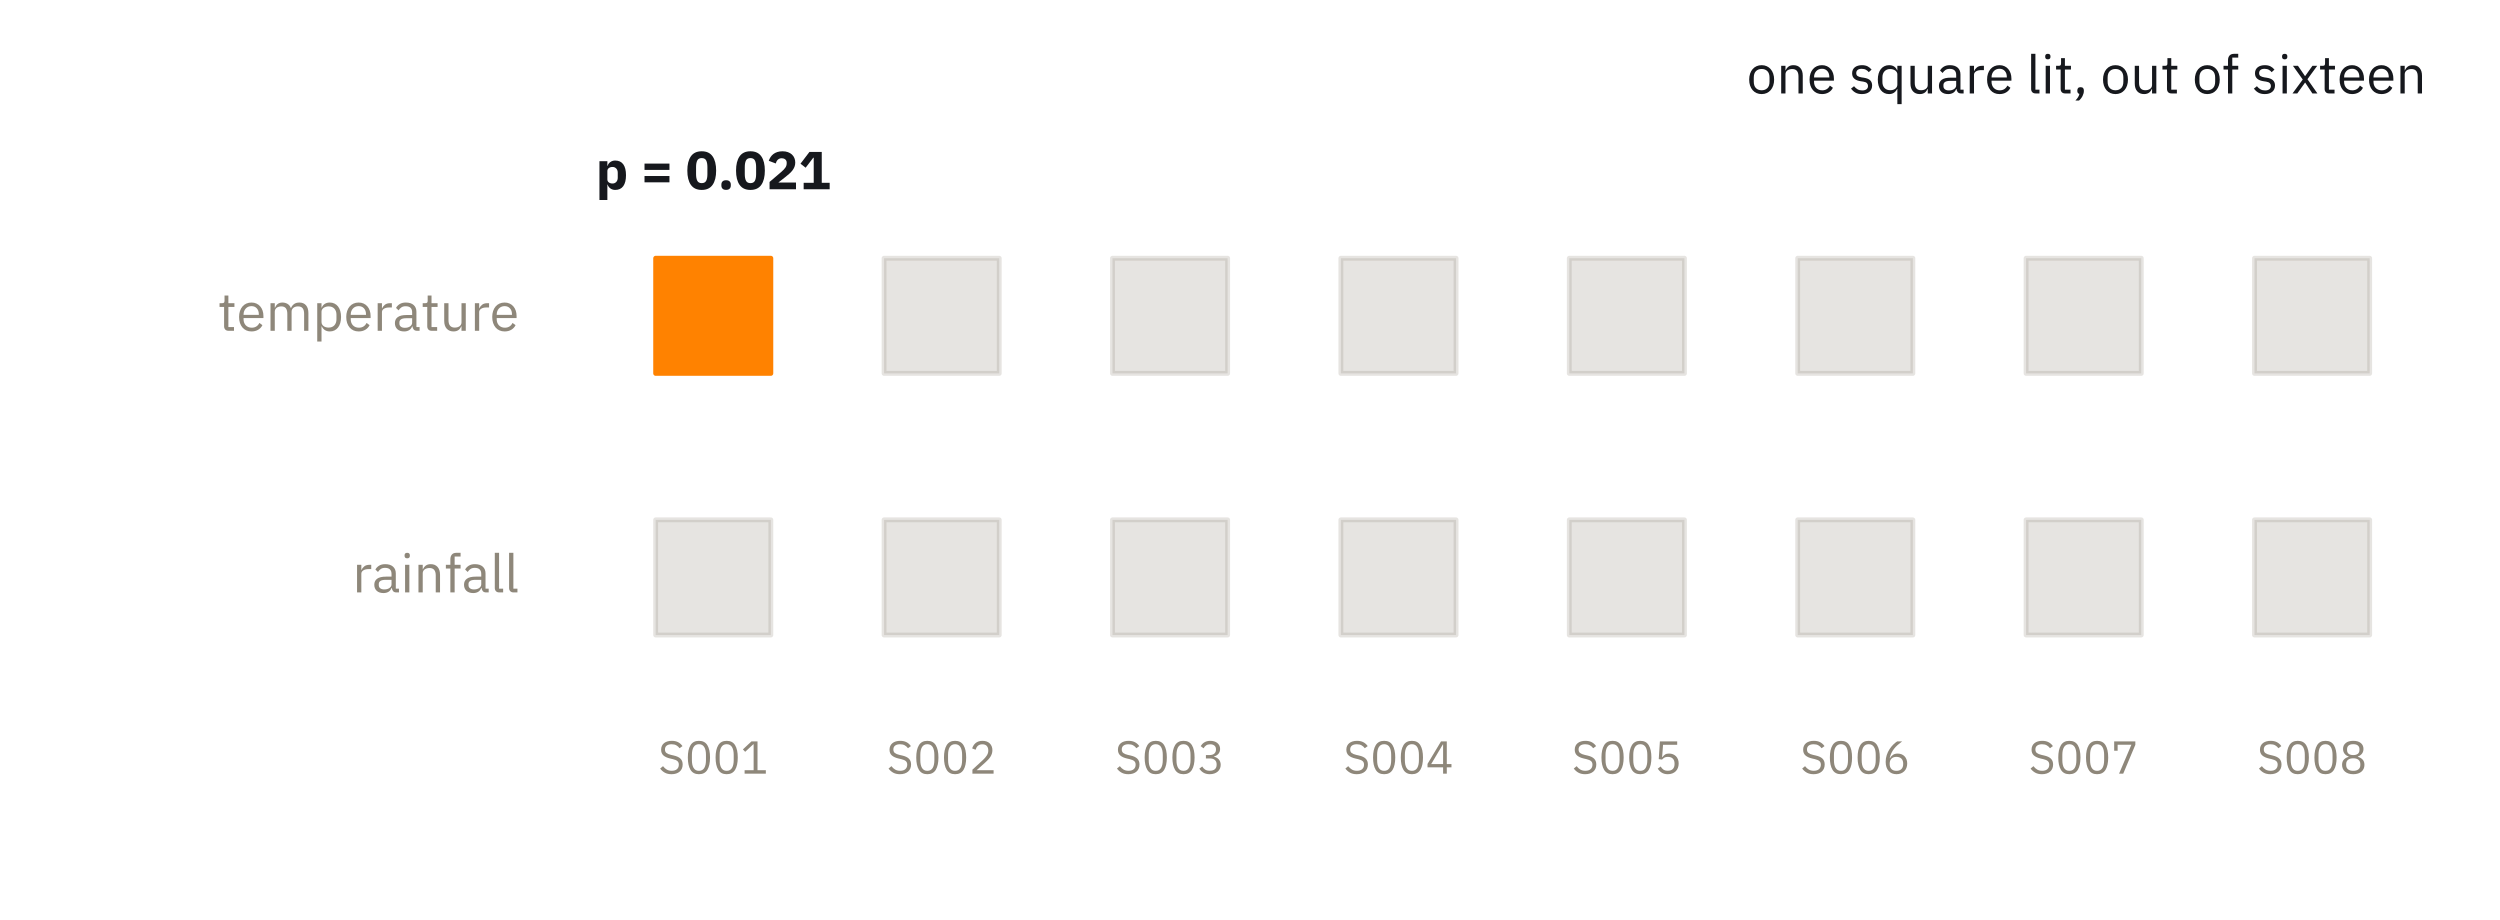
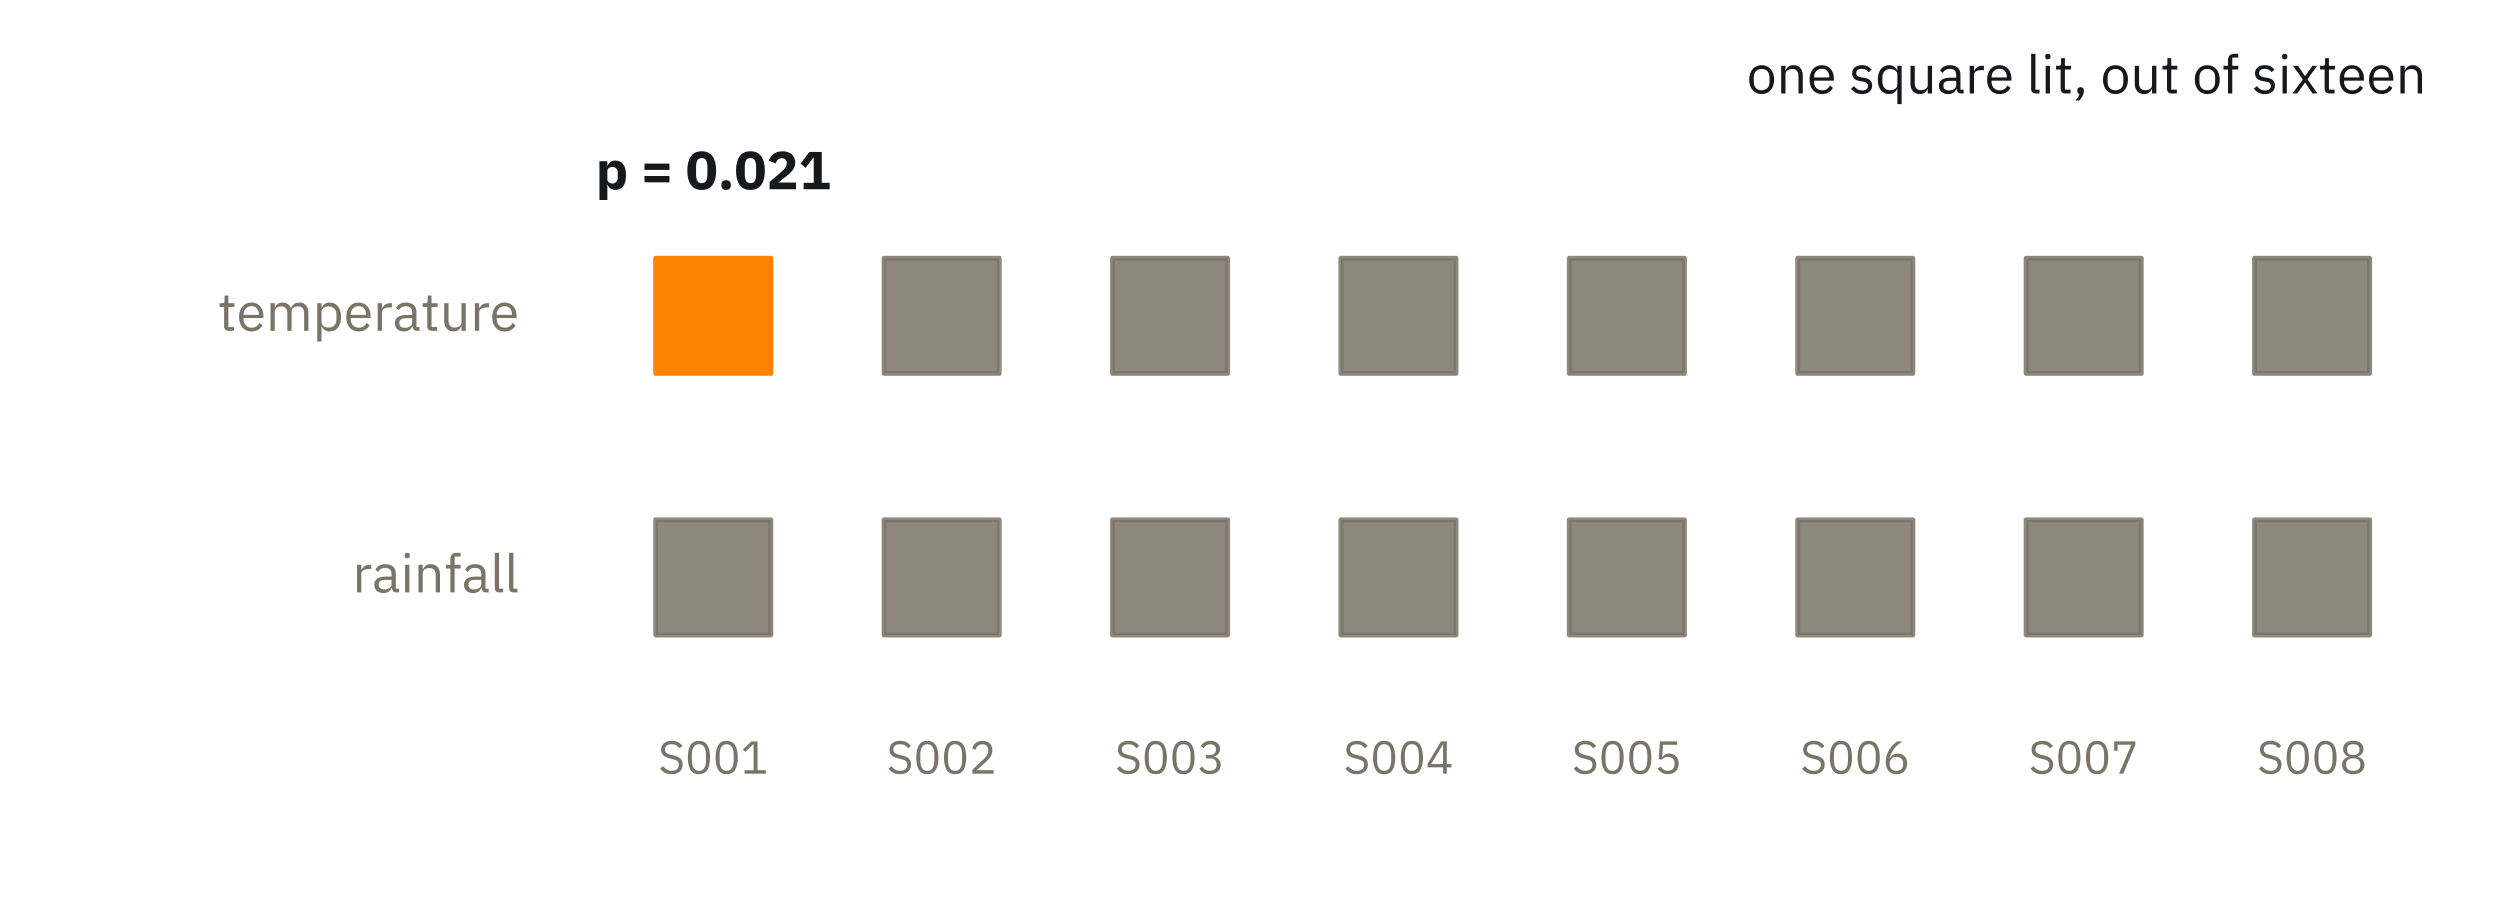
<svg xmlns="http://www.w3.org/2000/svg" xmlns:xlink="http://www.w3.org/1999/xlink" width="513.72pt" height="188.928pt" viewBox="0 0 513.72 188.928" version="1.1">
  <defs>
    <style type="text/css">*{stroke-linejoin: round; stroke-linecap: butt}</style>
  </defs>
  <g id="figure_1">
    <g id="patch_1">
      <path d="M 0 188.928  L 513.72 188.928  L 513.72 0  L 0 0  L 0 188.928  z " style="fill: none; opacity: 0" />
    </g>
    <g id="axes_1">
      <g id="patch_2">
        <path d="M 5.76 183.168  L 507.96 183.168  L 507.96 5.76  L 5.76 5.76  L 5.76 183.168  z " style="fill: none; opacity: 0" />
      </g>
      <g id="matplotlib.axis_1" />
      <g id="matplotlib.axis_2" />
      <g id="PathCollection_1">
        <defs>
-           <path id="m0575cd2861" d="M -11.832 11.832  L 11.832 11.832  L 11.832 -11.832  L -11.832 -11.832  z " style="stroke: #ff8200" />
+           <path id="mf5172922bc" d="M -11.832 11.832  L 11.832 11.832  L 11.832 -11.832  L -11.832 -11.832  z " style="stroke: #ff8200" />
        </defs>
-         <g clip-path="url(#p322b3f4112)">
-           <use xlink:href="#m0575cd2861" x="146.564" y="64.896" style="fill: #ff8200; stroke: #ff8200" />
+         <g clip-path="url(#pf4d259acbb)">
+           <use xlink:href="#mf5172922bc" x="146.564" y="64.896" style="fill: #ff8200; stroke: #ff8200" />
        </g>
      </g>
      <g id="PathCollection_2">
        <defs>
-           <path id="m07c51ee138" d="M -11.832 11.832  L 11.832 11.832  L 11.832 -11.832  L -11.832 -11.832  z " style="stroke: #8e877a; stroke-opacity: 0.22" />
+           <path id="m6c60586e2e" d="M -11.832 11.832  L 11.832 11.832  L 11.832 -11.832  L -11.832 -11.832  z " style="stroke: #7a7367; stroke-opacity: 0.85" />
        </defs>
-         <g clip-path="url(#p322b3f4112)">
-           <use xlink:href="#m07c51ee138" x="146.564" y="118.656" style="fill: #8e877a; fill-opacity: 0.22; stroke: #8e877a; stroke-opacity: 0.22" />
+         <g clip-path="url(#pf4d259acbb)">
+           <use xlink:href="#m6c60586e2e" x="146.564" y="118.656" style="fill: #7a7367; fill-opacity: 0.85; stroke: #7a7367; stroke-opacity: 0.85" />
        </g>
      </g>
      <g id="PathCollection_3">
-         <g clip-path="url(#p322b3f4112)">
-           <use xlink:href="#m07c51ee138" x="193.498" y="64.896" style="fill: #8e877a; fill-opacity: 0.22; stroke: #8e877a; stroke-opacity: 0.22" />
+         <g clip-path="url(#pf4d259acbb)">
+           <use xlink:href="#m6c60586e2e" x="193.498" y="64.896" style="fill: #7a7367; fill-opacity: 0.85; stroke: #7a7367; stroke-opacity: 0.85" />
        </g>
      </g>
      <g id="PathCollection_4">
-         <g clip-path="url(#p322b3f4112)">
-           <use xlink:href="#m07c51ee138" x="193.498" y="118.656" style="fill: #8e877a; fill-opacity: 0.22; stroke: #8e877a; stroke-opacity: 0.22" />
+         <g clip-path="url(#pf4d259acbb)">
+           <use xlink:href="#m6c60586e2e" x="193.498" y="118.656" style="fill: #7a7367; fill-opacity: 0.85; stroke: #7a7367; stroke-opacity: 0.85" />
        </g>
      </g>
      <g id="PathCollection_5">
-         <g clip-path="url(#p322b3f4112)">
-           <use xlink:href="#m07c51ee138" x="240.433" y="64.896" style="fill: #8e877a; fill-opacity: 0.22; stroke: #8e877a; stroke-opacity: 0.22" />
+         <g clip-path="url(#pf4d259acbb)">
+           <use xlink:href="#m6c60586e2e" x="240.433" y="64.896" style="fill: #7a7367; fill-opacity: 0.85; stroke: #7a7367; stroke-opacity: 0.85" />
        </g>
      </g>
      <g id="PathCollection_6">
-         <g clip-path="url(#p322b3f4112)">
-           <use xlink:href="#m07c51ee138" x="240.433" y="118.656" style="fill: #8e877a; fill-opacity: 0.22; stroke: #8e877a; stroke-opacity: 0.22" />
+         <g clip-path="url(#pf4d259acbb)">
+           <use xlink:href="#m6c60586e2e" x="240.433" y="118.656" style="fill: #7a7367; fill-opacity: 0.85; stroke: #7a7367; stroke-opacity: 0.85" />
        </g>
      </g>
      <g id="PathCollection_7">
-         <g clip-path="url(#p322b3f4112)">
-           <use xlink:href="#m07c51ee138" x="287.367" y="64.896" style="fill: #8e877a; fill-opacity: 0.22; stroke: #8e877a; stroke-opacity: 0.22" />
+         <g clip-path="url(#pf4d259acbb)">
+           <use xlink:href="#m6c60586e2e" x="287.367" y="64.896" style="fill: #7a7367; fill-opacity: 0.85; stroke: #7a7367; stroke-opacity: 0.85" />
        </g>
      </g>
      <g id="PathCollection_8">
-         <g clip-path="url(#p322b3f4112)">
-           <use xlink:href="#m07c51ee138" x="287.367" y="118.656" style="fill: #8e877a; fill-opacity: 0.22; stroke: #8e877a; stroke-opacity: 0.22" />
+         <g clip-path="url(#pf4d259acbb)">
+           <use xlink:href="#m6c60586e2e" x="287.367" y="118.656" style="fill: #7a7367; fill-opacity: 0.85; stroke: #7a7367; stroke-opacity: 0.85" />
        </g>
      </g>
      <g id="PathCollection_9">
-         <g clip-path="url(#p322b3f4112)">
-           <use xlink:href="#m07c51ee138" x="334.302" y="64.896" style="fill: #8e877a; fill-opacity: 0.22; stroke: #8e877a; stroke-opacity: 0.22" />
+         <g clip-path="url(#pf4d259acbb)">
+           <use xlink:href="#m6c60586e2e" x="334.302" y="64.896" style="fill: #7a7367; fill-opacity: 0.85; stroke: #7a7367; stroke-opacity: 0.85" />
        </g>
      </g>
      <g id="PathCollection_10">
-         <g clip-path="url(#p322b3f4112)">
-           <use xlink:href="#m07c51ee138" x="334.302" y="118.656" style="fill: #8e877a; fill-opacity: 0.22; stroke: #8e877a; stroke-opacity: 0.22" />
+         <g clip-path="url(#pf4d259acbb)">
+           <use xlink:href="#m6c60586e2e" x="334.302" y="118.656" style="fill: #7a7367; fill-opacity: 0.85; stroke: #7a7367; stroke-opacity: 0.85" />
        </g>
      </g>
      <g id="PathCollection_11">
-         <g clip-path="url(#p322b3f4112)">
-           <use xlink:href="#m07c51ee138" x="381.237" y="64.896" style="fill: #8e877a; fill-opacity: 0.22; stroke: #8e877a; stroke-opacity: 0.22" />
+         <g clip-path="url(#pf4d259acbb)">
+           <use xlink:href="#m6c60586e2e" x="381.237" y="64.896" style="fill: #7a7367; fill-opacity: 0.85; stroke: #7a7367; stroke-opacity: 0.85" />
        </g>
      </g>
      <g id="PathCollection_12">
-         <g clip-path="url(#p322b3f4112)">
-           <use xlink:href="#m07c51ee138" x="381.237" y="118.656" style="fill: #8e877a; fill-opacity: 0.22; stroke: #8e877a; stroke-opacity: 0.22" />
+         <g clip-path="url(#pf4d259acbb)">
+           <use xlink:href="#m6c60586e2e" x="381.237" y="118.656" style="fill: #7a7367; fill-opacity: 0.85; stroke: #7a7367; stroke-opacity: 0.85" />
        </g>
      </g>
      <g id="PathCollection_13">
-         <g clip-path="url(#p322b3f4112)">
-           <use xlink:href="#m07c51ee138" x="428.171" y="64.896" style="fill: #8e877a; fill-opacity: 0.22; stroke: #8e877a; stroke-opacity: 0.22" />
+         <g clip-path="url(#pf4d259acbb)">
+           <use xlink:href="#m6c60586e2e" x="428.171" y="64.896" style="fill: #7a7367; fill-opacity: 0.85; stroke: #7a7367; stroke-opacity: 0.85" />
        </g>
      </g>
      <g id="PathCollection_14">
-         <g clip-path="url(#p322b3f4112)">
-           <use xlink:href="#m07c51ee138" x="428.171" y="118.656" style="fill: #8e877a; fill-opacity: 0.22; stroke: #8e877a; stroke-opacity: 0.22" />
+         <g clip-path="url(#pf4d259acbb)">
+           <use xlink:href="#m6c60586e2e" x="428.171" y="118.656" style="fill: #7a7367; fill-opacity: 0.85; stroke: #7a7367; stroke-opacity: 0.85" />
        </g>
      </g>
      <g id="PathCollection_15">
-         <g clip-path="url(#p322b3f4112)">
-           <use xlink:href="#m07c51ee138" x="475.106" y="64.896" style="fill: #8e877a; fill-opacity: 0.22; stroke: #8e877a; stroke-opacity: 0.22" />
+         <g clip-path="url(#pf4d259acbb)">
+           <use xlink:href="#m6c60586e2e" x="475.106" y="64.896" style="fill: #7a7367; fill-opacity: 0.85; stroke: #7a7367; stroke-opacity: 0.85" />
        </g>
      </g>
      <g id="PathCollection_16">
-         <g clip-path="url(#p322b3f4112)">
-           <use xlink:href="#m07c51ee138" x="475.106" y="118.656" style="fill: #8e877a; fill-opacity: 0.22; stroke: #8e877a; stroke-opacity: 0.22" />
+         <g clip-path="url(#pf4d259acbb)">
+           <use xlink:href="#m6c60586e2e" x="475.106" y="118.656" style="fill: #7a7367; fill-opacity: 0.85; stroke: #7a7367; stroke-opacity: 0.85" />
        </g>
      </g>
      <g id="text_1">
        <g style="fill: #16181d" transform="translate(122.4196 38.896) scale(0.11 -0.11)">
          <defs>
            <path id="IBMPlexSans-Bold-16" d="M 442 3360  L 1389 3360  L 1389 2797  L 1421 2797  Q 1491 3078 1744 3257  Q 1997 3437 2323 3437  Q 2963 3437 3289 2989  Q 3616 2541 3616 1683  Q 3616 826 3289 374  Q 2963 -77 2323 -77  Q 2157 -77 2009 -29  Q 1862 19 1744 105  Q 1626 192 1542 310  Q 1459 429 1421 563  L 1389 563  L 1389 -1280  L 442 -1280  L 442 3360  z M 2010 691  Q 2278 691 2454 880  Q 2630 1069 2630 1389  L 2630 1971  Q 2630 2291 2454 2480  Q 2278 2669 2010 2669  Q 1741 2669 1565 2537  Q 1389 2406 1389 2176  L 1389 1184  Q 1389 954 1565 822  Q 1741 691 2010 691  z " transform="scale(0.015625)" />
            <path id="IBMPlexSans-Bold-3" transform="scale(0.015625)" />
            <path id="IBMPlexSans-Bold-96" d="M 429 2317  L 429 3072  L 3411 3072  L 3411 2317  L 429 2317  z M 429 832  L 429 1587  L 3411 1587  L 3411 832  L 429 832  z " transform="scale(0.015625)" />
            <path id="IBMPlexSans-Bold-3b" d="M 1920 -77  Q 1043 -77 620 531  Q 198 1139 198 2234  Q 198 3328 620 3936  Q 1043 4544 1920 4544  Q 2797 4544 3219 3936  Q 3642 3328 3642 2234  Q 3642 1139 3219 531  Q 2797 -77 1920 -77  z M 1920 736  Q 2304 736 2451 1017  Q 2598 1299 2598 1811  L 2598 2656  Q 2598 3168 2451 3449  Q 2304 3731 1920 3731  Q 1536 3731 1389 3449  Q 1242 3168 1242 2656  L 1242 1811  Q 1242 1299 1389 1017  Q 1536 736 1920 736  z " transform="scale(0.015625)" />
            <path id="IBMPlexSans-Bold-5d" d="M 992 -70  Q 704 -70 566 74  Q 429 218 429 442  L 429 570  Q 429 794 566 938  Q 704 1082 992 1082  Q 1280 1082 1417 938  Q 1555 794 1555 570  L 1555 442  Q 1555 218 1417 74  Q 1280 -70 992 -70  z " transform="scale(0.015625)" />
            <path id="IBMPlexSans-Bold-3f" d="M 3526 0  L 365 0  L 365 877  L 1741 2054  Q 1926 2214 2054 2345  Q 2182 2477 2262 2601  Q 2342 2726 2377 2848  Q 2413 2970 2413 3110  L 2413 3200  Q 2413 3328 2361 3424  Q 2310 3520 2227 3584  Q 2144 3648 2038 3680  Q 1933 3712 1824 3712  Q 1664 3712 1545 3661  Q 1427 3610 1340 3523  Q 1254 3437 1196 3325  Q 1139 3213 1107 3085  L 269 3405  Q 346 3635 480 3843  Q 614 4051 816 4208  Q 1018 4365 1293 4454  Q 1568 4544 1914 4544  Q 2278 4544 2560 4441  Q 2842 4339 3037 4160  Q 3232 3981 3334 3734  Q 3437 3488 3437 3200  Q 3437 2912 3341 2675  Q 3245 2438 3081 2230  Q 2918 2022 2700 1836  Q 2483 1651 2246 1459  L 1414 806  L 3526 806  L 3526 0  z " transform="scale(0.015625)" />
            <path id="IBMPlexSans-Bold-3e" d="M 602 0  L 602 774  L 1805 774  L 1805 3770  L 1747 3770  L 838 2579  L 224 3059  L 1293 4467  L 2765 4467  L 2765 774  L 3712 774  L 3712 0  L 602 0  z " transform="scale(0.015625)" />
          </defs>
          <use xlink:href="#IBMPlexSans-Bold-16" />
          <use xlink:href="#IBMPlexSans-Bold-3" transform="translate(60.79688 0)" />
          <use xlink:href="#IBMPlexSans-Bold-96" transform="translate(84.39062 0)" />
          <use xlink:href="#IBMPlexSans-Bold-3" transform="translate(144.3906 0)" />
          <use xlink:href="#IBMPlexSans-Bold-3b" transform="translate(167.9844 0)" />
          <use xlink:href="#IBMPlexSans-Bold-5d" transform="translate(227.9844 0)" />
          <use xlink:href="#IBMPlexSans-Bold-3b" transform="translate(258.9844 0)" />
          <use xlink:href="#IBMPlexSans-Bold-3f" transform="translate(318.9844 0)" />
          <use xlink:href="#IBMPlexSans-Bold-3e" transform="translate(378.9844 0)" />
        </g>
      </g>
      <g id="text_2">
-         <g style="fill: #8e877a" transform="translate(135.2543 158.976) scale(0.095 -0.095)">
+         <g style="fill: #7a7367" transform="translate(135.2543 158.976) scale(0.095 -0.095)">
          <defs>
            <path id="IBMPlexSans-33" d="M 1850 -77  Q 1306 -77 922 131  Q 538 339 269 704  L 666 1037  Q 902 723 1190 560  Q 1478 397 1869 397  Q 2349 397 2601 627  Q 2854 858 2854 1242  Q 2854 1562 2662 1734  Q 2470 1907 2029 2010  L 1664 2093  Q 1050 2234 726 2518  Q 403 2803 403 3322  Q 403 3616 512 3846  Q 621 4077 816 4230  Q 1011 4384 1283 4464  Q 1555 4544 1882 4544  Q 2387 4544 2748 4358  Q 3110 4173 3360 3814  L 2957 3520  Q 2771 3776 2508 3923  Q 2246 4070 1856 4070  Q 1427 4070 1180 3888  Q 934 3706 934 3341  Q 934 3021 1142 2857  Q 1350 2694 1773 2598  L 2138 2515  Q 2797 2368 3091 2067  Q 3386 1766 3386 1267  Q 3386 960 3280 710  Q 3174 461 2976 288  Q 2778 115 2493 19  Q 2208 -77 1850 -77  z " transform="scale(0.015625)" />
            <path id="IBMPlexSans-3b" d="M 1920 -77  Q 1120 -77 752 531  Q 384 1139 384 2234  Q 384 3328 752 3936  Q 1120 4544 1920 4544  Q 2720 4544 3088 3936  Q 3456 3328 3456 2234  Q 3456 1139 3088 531  Q 2720 -77 1920 -77  z M 1920 390  Q 2182 390 2368 499  Q 2554 608 2669 806  Q 2784 1005 2838 1273  Q 2893 1542 2893 1869  L 2893 2598  Q 2893 2925 2838 3193  Q 2784 3462 2669 3660  Q 2554 3859 2368 3968  Q 2182 4077 1920 4077  Q 1658 4077 1472 3968  Q 1286 3859 1171 3660  Q 1056 3462 1001 3193  Q 947 2925 947 2598  L 947 1869  Q 947 1542 1001 1273  Q 1056 1005 1171 806  Q 1286 608 1472 499  Q 1658 390 1920 390  z " transform="scale(0.015625)" />
            <path id="IBMPlexSans-3e" d="M 563 0  L 563 474  L 1811 474  L 1811 4070  L 1766 4070  L 640 3021  L 326 3360  L 1510 4467  L 2349 4467  L 2349 474  L 3501 474  L 3501 0  L 563 0  z " transform="scale(0.015625)" />
          </defs>
          <use xlink:href="#IBMPlexSans-33" />
          <use xlink:href="#IBMPlexSans-3b" transform="translate(58.09375 0)" />
          <use xlink:href="#IBMPlexSans-3b" transform="translate(118.0938 0)" />
          <use xlink:href="#IBMPlexSans-3e" transform="translate(178.0938 0)" />
        </g>
      </g>
      <g id="text_3">
-         <g style="fill: #8e877a" transform="translate(182.1889 158.976) scale(0.095 -0.095)">
+         <g style="fill: #7a7367" transform="translate(182.1889 158.976) scale(0.095 -0.095)">
          <defs>
            <path id="IBMPlexSans-3f" d="M 3411 0  L 480 0  L 480 550  L 1939 1894  Q 2253 2182 2464 2505  Q 2675 2829 2675 3155  L 2675 3232  Q 2675 3603 2470 3833  Q 2266 4064 1850 4064  Q 1645 4064 1491 4006  Q 1338 3949 1226 3846  Q 1114 3744 1040 3606  Q 966 3469 922 3309  L 442 3494  Q 506 3693 618 3881  Q 730 4070 899 4217  Q 1069 4365 1309 4454  Q 1549 4544 1875 4544  Q 2202 4544 2458 4448  Q 2714 4352 2886 4179  Q 3059 4006 3152 3769  Q 3245 3533 3245 3245  Q 3245 2982 3171 2758  Q 3098 2534 2970 2332  Q 2842 2131 2659 1939  Q 2477 1747 2266 1555  L 1062 474  L 3411 474  L 3411 0  z " transform="scale(0.015625)" />
          </defs>
          <use xlink:href="#IBMPlexSans-33" />
          <use xlink:href="#IBMPlexSans-3b" transform="translate(58.09375 0)" />
          <use xlink:href="#IBMPlexSans-3b" transform="translate(118.0938 0)" />
          <use xlink:href="#IBMPlexSans-3f" transform="translate(178.0938 0)" />
        </g>
      </g>
      <g id="text_4">
-         <g style="fill: #8e877a" transform="translate(229.1234 158.976) scale(0.095 -0.095)">
+         <g style="fill: #7a7367" transform="translate(229.1234 158.976) scale(0.095 -0.095)">
          <defs>
            <path id="IBMPlexSans-40" d="M 1670 2573  Q 2125 2573 2352 2781  Q 2579 2989 2579 3315  L 2579 3360  Q 2579 3712 2358 3888  Q 2138 4064 1779 4064  Q 1434 4064 1216 3913  Q 998 3763 858 3507  L 461 3814  Q 544 3949 662 4080  Q 781 4211 941 4313  Q 1101 4416 1312 4480  Q 1523 4544 1792 4544  Q 2074 4544 2323 4470  Q 2573 4397 2755 4253  Q 2938 4109 3043 3897  Q 3149 3686 3149 3418  Q 3149 3200 3081 3027  Q 3014 2854 2899 2726  Q 2784 2598 2627 2508  Q 2470 2419 2291 2374  L 2291 2349  Q 2470 2310 2640 2224  Q 2810 2138 2941 2000  Q 3072 1862 3152 1667  Q 3232 1472 3232 1222  Q 3232 934 3123 694  Q 3014 454 2816 284  Q 2618 115 2336 19  Q 2054 -77 1715 -77  Q 1427 -77 1203 -13  Q 979 51 806 160  Q 634 269 502 403  Q 371 538 269 685  L 672 992  Q 755 858 854 749  Q 954 640 1075 563  Q 1197 486 1350 444  Q 1504 403 1709 403  Q 2182 403 2425 617  Q 2669 832 2669 1229  L 2669 1280  Q 2669 1677 2425 1891  Q 2182 2106 1709 2106  L 1184 2106  L 1184 2573  L 1670 2573  z " transform="scale(0.015625)" />
          </defs>
          <use xlink:href="#IBMPlexSans-33" />
          <use xlink:href="#IBMPlexSans-3b" transform="translate(58.09375 0)" />
          <use xlink:href="#IBMPlexSans-3b" transform="translate(118.0938 0)" />
          <use xlink:href="#IBMPlexSans-40" transform="translate(178.0938 0)" />
        </g>
      </g>
      <g id="text_5">
-         <g style="fill: #8e877a" transform="translate(276.058 158.976) scale(0.095 -0.095)">
+         <g style="fill: #7a7367" transform="translate(276.058 158.976) scale(0.095 -0.095)">
          <defs>
            <path id="IBMPlexSans-41" d="M 2400 0  L 2400 877  L 243 877  L 243 1350  L 2112 4467  L 2912 4467  L 2912 1325  L 3558 1325  L 3558 877  L 2912 877  L 2912 0  L 2400 0  z M 749 1325  L 2400 1325  L 2400 4051  L 2368 4051  L 749 1325  z " transform="scale(0.015625)" />
          </defs>
          <use xlink:href="#IBMPlexSans-33" />
          <use xlink:href="#IBMPlexSans-3b" transform="translate(58.09375 0)" />
          <use xlink:href="#IBMPlexSans-3b" transform="translate(118.0938 0)" />
          <use xlink:href="#IBMPlexSans-41" transform="translate(178.0938 0)" />
        </g>
      </g>
      <g id="text_6">
-         <g style="fill: #8e877a" transform="translate(322.9926 158.976) scale(0.095 -0.095)">
+         <g style="fill: #7a7367" transform="translate(322.9926 158.976) scale(0.095 -0.095)">
          <defs>
            <path id="IBMPlexSans-42" d="M 3187 3994  L 1229 3994  L 1101 2291  L 1146 2291  Q 1306 2515 1507 2649  Q 1709 2784 2061 2784  Q 2349 2784 2592 2688  Q 2835 2592 3014 2416  Q 3194 2240 3293 1984  Q 3392 1728 3392 1402  Q 3392 1075 3289 803  Q 3187 531 2992 336  Q 2797 141 2518 32  Q 2240 -77 1888 -77  Q 1606 -77 1392 -13  Q 1178 51 1011 160  Q 845 269 720 403  Q 595 538 493 685  L 896 992  Q 979 858 1072 749  Q 1165 640 1277 563  Q 1389 486 1536 444  Q 1683 403 1888 403  Q 2349 403 2585 646  Q 2822 890 2822 1331  L 2822 1395  Q 2822 1837 2585 2080  Q 2349 2323 1888 2323  Q 1581 2323 1405 2211  Q 1229 2099 1088 1946  L 634 2010  L 794 4467  L 3187 4467  L 3187 3994  z " transform="scale(0.015625)" />
          </defs>
          <use xlink:href="#IBMPlexSans-33" />
          <use xlink:href="#IBMPlexSans-3b" transform="translate(58.09375 0)" />
          <use xlink:href="#IBMPlexSans-3b" transform="translate(118.0938 0)" />
          <use xlink:href="#IBMPlexSans-42" transform="translate(178.0938 0)" />
        </g>
      </g>
      <g id="text_7">
-         <g style="fill: #8e877a" transform="translate(369.9272 158.976) scale(0.095 -0.095)">
+         <g style="fill: #7a7367" transform="translate(369.9272 158.976) scale(0.095 -0.095)">
          <defs>
            <path id="IBMPlexSans-43" d="M 1926 -77  Q 1581 -77 1302 41  Q 1024 160 829 381  Q 634 602 531 922  Q 429 1242 429 1638  Q 429 2138 576 2576  Q 723 3014 956 3376  Q 1190 3738 1472 4016  Q 1754 4294 2022 4467  L 2714 4467  Q 2355 4205 2073 3955  Q 1792 3706 1581 3434  Q 1370 3162 1222 2851  Q 1075 2541 986 2150  L 1018 2138  Q 1178 2413 1430 2595  Q 1683 2778 2093 2778  Q 2381 2778 2624 2682  Q 2867 2586 3040 2406  Q 3213 2227 3312 1971  Q 3411 1715 3411 1402  Q 3411 1075 3305 803  Q 3200 531 3005 336  Q 2810 141 2534 32  Q 2259 -77 1926 -77  z M 1920 390  Q 2362 390 2608 633  Q 2854 877 2854 1331  L 2854 1382  Q 2854 1837 2608 2080  Q 2362 2323 1920 2323  Q 1478 2323 1232 2080  Q 986 1837 986 1382  L 986 1331  Q 986 877 1232 633  Q 1478 390 1920 390  z " transform="scale(0.015625)" />
          </defs>
          <use xlink:href="#IBMPlexSans-33" />
          <use xlink:href="#IBMPlexSans-3b" transform="translate(58.09375 0)" />
          <use xlink:href="#IBMPlexSans-3b" transform="translate(118.0938 0)" />
          <use xlink:href="#IBMPlexSans-43" transform="translate(178.0938 0)" />
        </g>
      </g>
      <g id="text_8">
-         <g style="fill: #8e877a" transform="translate(416.8618 158.976) scale(0.095 -0.095)">
+         <g style="fill: #7a7367" transform="translate(416.8618 158.976) scale(0.095 -0.095)">
          <defs>
            <path id="IBMPlexSans-44" d="M 1120 0  L 2829 4006  L 922 4006  L 922 3174  L 442 3174  L 442 4467  L 3373 4467  L 3373 3994  L 1696 0  L 1120 0  z " transform="scale(0.015625)" />
          </defs>
          <use xlink:href="#IBMPlexSans-33" />
          <use xlink:href="#IBMPlexSans-3b" transform="translate(58.09375 0)" />
          <use xlink:href="#IBMPlexSans-3b" transform="translate(118.0938 0)" />
          <use xlink:href="#IBMPlexSans-44" transform="translate(178.0938 0)" />
        </g>
      </g>
      <g id="text_9">
-         <g style="fill: #8e877a" transform="translate(463.7963 158.976) scale(0.095 -0.095)">
+         <g style="fill: #7a7367" transform="translate(463.7963 158.976) scale(0.095 -0.095)">
          <defs>
            <path id="IBMPlexSans-45" d="M 1920 -77  Q 1536 -77 1248 22  Q 960 122 765 294  Q 570 467 470 704  Q 371 941 371 1216  Q 371 1677 620 1945  Q 870 2214 1274 2323  L 1274 2374  Q 922 2496 714 2768  Q 506 3040 506 3424  Q 506 3936 877 4240  Q 1248 4544 1920 4544  Q 2592 4544 2963 4240  Q 3334 3936 3334 3424  Q 3334 3040 3126 2768  Q 2918 2496 2566 2374  L 2566 2323  Q 2970 2214 3219 1945  Q 3469 1677 3469 1216  Q 3469 941 3369 704  Q 3270 467 3075 294  Q 2880 122 2592 22  Q 2304 -77 1920 -77  z M 1920 390  Q 2387 390 2643 598  Q 2899 806 2899 1190  L 2899 1325  Q 2899 1709 2643 1917  Q 2387 2125 1920 2125  Q 1453 2125 1197 1917  Q 941 1709 941 1325  L 941 1190  Q 941 806 1197 598  Q 1453 390 1920 390  z M 1920 2573  Q 2342 2573 2560 2752  Q 2778 2931 2778 3277  L 2778 3373  Q 2778 3718 2560 3897  Q 2342 4077 1920 4077  Q 1498 4077 1280 3897  Q 1062 3718 1062 3373  L 1062 3277  Q 1062 2931 1280 2752  Q 1498 2573 1920 2573  z " transform="scale(0.015625)" />
          </defs>
          <use xlink:href="#IBMPlexSans-33" />
          <use xlink:href="#IBMPlexSans-3b" transform="translate(58.09375 0)" />
          <use xlink:href="#IBMPlexSans-3b" transform="translate(118.0938 0)" />
          <use xlink:href="#IBMPlexSans-45" transform="translate(178.0938 0)" />
        </g>
      </g>
      <g id="text_10">
-         <g style="fill: #8e877a" transform="translate(44.79435 67.976) scale(0.11 -0.11)">
+         <g style="fill: #7a7367" transform="translate(44.79435 67.976) scale(0.11 -0.11)">
          <defs>
            <path id="IBMPlexSans-1a" d="M 1274 0  Q 1005 0 867 150  Q 730 301 730 544  L 730 2854  L 186 2854  L 186 3302  L 493 3302  Q 659 3302 720 3369  Q 781 3437 781 3603  L 781 4218  L 1242 4218  L 1242 3302  L 1965 3302  L 1965 2854  L 1242 2854  L 1242 448  L 1914 448  L 1914 0  L 1274 0  z " transform="scale(0.015625)" />
            <path id="IBMPlexSans-9" d="M 1786 -77  Q 1446 -77 1174 44  Q 902 166 707 393  Q 512 621 406 937  Q 301 1254 301 1651  Q 301 2042 406 2362  Q 512 2682 707 2909  Q 902 3136 1174 3257  Q 1446 3379 1786 3379  Q 2118 3379 2380 3257  Q 2643 3136 2828 2921  Q 3014 2707 3113 2412  Q 3213 2118 3213 1766  L 3213 1523  L 838 1523  L 838 1370  Q 838 1158 905 976  Q 973 794 1097 659  Q 1222 525 1404 448  Q 1587 371 1818 371  Q 2131 371 2364 518  Q 2598 666 2726 941  L 3091 678  Q 2931 339 2592 131  Q 2253 -77 1786 -77  z M 1786 2950  Q 1574 2950 1401 2876  Q 1229 2803 1104 2668  Q 979 2534 908 2352  Q 838 2170 838 1952  L 838 1907  L 2662 1907  L 2662 1978  Q 2662 2419 2422 2684  Q 2182 2950 1786 2950  z " transform="scale(0.015625)" />
            <path id="IBMPlexSans-13" d="M 544 0  L 544 3302  L 1056 3302  L 1056 2765  L 1082 2765  Q 1139 2893 1212 3005  Q 1286 3117 1392 3200  Q 1498 3283 1638 3331  Q 1779 3379 1971 3379  Q 2298 3379 2573 3222  Q 2848 3066 2982 2707  L 2995 2707  Q 3085 2976 3331 3177  Q 3578 3379 4000 3379  Q 4506 3379 4790 3049  Q 5075 2720 5075 2118  L 5075 0  L 4563 0  L 4563 2029  Q 4563 2470 4390 2694  Q 4218 2918 3840 2918  Q 3686 2918 3548 2880  Q 3411 2842 3302 2765  Q 3194 2688 3130 2569  Q 3066 2451 3066 2291  L 3066 0  L 2554 0  L 2554 2029  Q 2554 2470 2381 2694  Q 2208 2918 1843 2918  Q 1690 2918 1549 2880  Q 1408 2842 1299 2765  Q 1190 2688 1123 2569  Q 1056 2451 1056 2291  L 1056 0  L 544 0  z " transform="scale(0.015625)" />
            <path id="IBMPlexSans-16" d="M 544 3302  L 1056 3302  L 1056 2765  L 1082 2765  Q 1210 3078 1456 3228  Q 1702 3379 2048 3379  Q 2355 3379 2604 3257  Q 2854 3136 3030 2912  Q 3206 2688 3299 2368  Q 3392 2048 3392 1651  Q 3392 1254 3299 934  Q 3206 614 3030 390  Q 2854 166 2604 44  Q 2355 -77 2048 -77  Q 1376 -77 1082 538  L 1056 538  L 1056 -1280  L 544 -1280  L 544 3302  z M 1907 384  Q 2342 384 2592 656  Q 2842 928 2842 1370  L 2842 1933  Q 2842 2374 2592 2646  Q 2342 2918 1907 2918  Q 1734 2918 1577 2870  Q 1421 2822 1305 2739  Q 1190 2656 1123 2537  Q 1056 2419 1056 2285  L 1056 1056  Q 1056 896 1123 771  Q 1190 646 1305 560  Q 1421 474 1577 429  Q 1734 384 1907 384  z " transform="scale(0.015625)" />
            <path id="IBMPlexSans-18" d="M 544 0  L 544 3302  L 1056 3302  L 1056 2694  L 1088 2694  Q 1178 2931 1408 3116  Q 1638 3302 2042 3302  L 2240 3302  L 2240 2790  L 1939 2790  Q 1523 2790 1289 2633  Q 1056 2477 1056 2240  L 1056 0  L 544 0  z " transform="scale(0.015625)" />
            <path id="IBMPlexSans-4" d="M 2944 0  Q 2656 0 2531 153  Q 2406 307 2374 538  L 2342 538  Q 2234 230 1984 76  Q 1734 -77 1389 -77  Q 864 -77 573 192  Q 282 461 282 922  Q 282 1389 624 1638  Q 966 1888 1690 1888  L 2342 1888  L 2342 2214  Q 2342 2566 2150 2752  Q 1958 2938 1562 2938  Q 1261 2938 1059 2803  Q 858 2669 723 2445  L 416 2733  Q 550 3002 844 3190  Q 1139 3379 1587 3379  Q 2189 3379 2521 3084  Q 2854 2790 2854 2266  L 2854 448  L 3232 448  L 3232 0  L 2944 0  z M 1472 358  Q 1664 358 1824 403  Q 1984 448 2099 531  Q 2214 614 2278 723  Q 2342 832 2342 960  L 2342 1504  L 1664 1504  Q 1222 1504 1020 1376  Q 819 1248 819 1005  L 819 870  Q 819 627 995 492  Q 1171 358 1472 358  z " transform="scale(0.015625)" />
            <path id="IBMPlexSans-1b" d="M 2579 538  L 2554 538  Q 2502 422 2428 310  Q 2355 198 2246 112  Q 2138 26 1984 -25  Q 1830 -77 1626 -77  Q 1114 -77 813 252  Q 512 582 512 1184  L 512 3302  L 1024 3302  L 1024 1274  Q 1024 384 1779 384  Q 1933 384 2077 422  Q 2221 461 2333 537  Q 2445 614 2512 732  Q 2579 851 2579 1018  L 2579 3302  L 3091 3302  L 3091 0  L 2579 0  L 2579 538  z " transform="scale(0.015625)" />
          </defs>
          <use xlink:href="#IBMPlexSans-1a" />
          <use xlink:href="#IBMPlexSans-9" transform="translate(34.6875 0)" />
          <use xlink:href="#IBMPlexSans-13" transform="translate(89.59375 0)" />
          <use xlink:href="#IBMPlexSans-16" transform="translate(176.8906 0)" />
          <use xlink:href="#IBMPlexSans-9" transform="translate(234.8906 0)" />
          <use xlink:href="#IBMPlexSans-18" transform="translate(289.7969 0)" />
          <use xlink:href="#IBMPlexSans-4" transform="translate(326.0938 0)" />
          <use xlink:href="#IBMPlexSans-1a" transform="translate(379.5 0)" />
          <use xlink:href="#IBMPlexSans-1b" transform="translate(414.5938 0)" />
          <use xlink:href="#IBMPlexSans-18" transform="translate(471.3906 0)" />
          <use xlink:href="#IBMPlexSans-9" transform="translate(507.5938 0)" />
        </g>
      </g>
      <g id="text_11">
-         <g style="fill: #8e877a" transform="translate(72.43528 121.736) scale(0.11 -0.11)">
+         <g style="fill: #7a7367" transform="translate(72.43528 121.736) scale(0.11 -0.11)">
          <defs>
            <path id="IBMPlexSans-f" d="M 800 4077  Q 634 4077 560 4157  Q 486 4237 486 4365  L 486 4448  Q 486 4576 560 4656  Q 634 4736 800 4736  Q 966 4736 1040 4656  Q 1114 4576 1114 4448  L 1114 4365  Q 1114 4237 1040 4157  Q 966 4077 800 4077  z M 544 3302  L 1056 3302  L 1056 0  L 544 0  L 544 3302  z " transform="scale(0.015625)" />
            <path id="IBMPlexSans-14" d="M 544 0  L 544 3302  L 1056 3302  L 1056 2765  L 1082 2765  Q 1203 3046 1424 3212  Q 1645 3379 2016 3379  Q 2528 3379 2825 3049  Q 3123 2720 3123 2118  L 3123 0  L 2611 0  L 2611 2029  Q 2611 2918 1862 2918  Q 1709 2918 1565 2880  Q 1421 2842 1305 2765  Q 1190 2688 1123 2569  Q 1056 2451 1056 2291  L 1056 0  L 544 0  z " transform="scale(0.015625)" />
            <path id="IBMPlexSans-a" d="M 723 2854  L 186 2854  L 186 3302  L 723 3302  L 723 3968  Q 723 4314 902 4525  Q 1082 4736 1446 4736  L 1946 4736  L 1946 4288  L 1235 4288  L 1235 3302  L 1946 3302  L 1946 2854  L 1235 2854  L 1235 0  L 723 0  L 723 2854  z " transform="scale(0.015625)" />
            <path id="IBMPlexSans-12" d="M 1088 0  Q 819 0 681 150  Q 544 301 544 531  L 544 4736  L 1056 4736  L 1056 448  L 1542 448  L 1542 0  L 1088 0  z " transform="scale(0.015625)" />
          </defs>
          <use xlink:href="#IBMPlexSans-18" />
          <use xlink:href="#IBMPlexSans-4" transform="translate(36.29688 0)" />
          <use xlink:href="#IBMPlexSans-f" transform="translate(89.70312 0)" />
          <use xlink:href="#IBMPlexSans-14" transform="translate(114.7031 0)" />
          <use xlink:href="#IBMPlexSans-a" transform="translate(171.5 0)" />
          <use xlink:href="#IBMPlexSans-4" transform="translate(203.9062 0)" />
          <use xlink:href="#IBMPlexSans-12" transform="translate(257.3125 0)" />
          <use xlink:href="#IBMPlexSans-12" transform="translate(284.0156 0)" />
        </g>
      </g>
      <g id="text_12">
        <g style="fill: #16181d" transform="translate(358.9178 19.2) scale(0.11 -0.11)">
          <defs>
            <path id="IBMPlexSans-15" d="M 1792 -77  Q 1459 -77 1184 44  Q 909 166 713 393  Q 518 621 409 937  Q 301 1254 301 1651  Q 301 2042 409 2362  Q 518 2682 713 2909  Q 909 3136 1184 3257  Q 1459 3379 1792 3379  Q 2125 3379 2397 3257  Q 2669 3136 2867 2909  Q 3066 2682 3174 2362  Q 3283 2042 3283 1651  Q 3283 1254 3174 937  Q 3066 621 2867 393  Q 2669 166 2397 44  Q 2125 -77 1792 -77  z M 1792 378  Q 2208 378 2470 634  Q 2733 890 2733 1414  L 2733 1888  Q 2733 2413 2470 2669  Q 2208 2925 1792 2925  Q 1376 2925 1113 2669  Q 851 2413 851 1888  L 851 1414  Q 851 890 1113 634  Q 1376 378 1792 378  z " transform="scale(0.015625)" />
            <path id="IBMPlexSans-3" transform="scale(0.015625)" />
            <path id="IBMPlexSans-19" d="M 1536 -77  Q 1075 -77 764 99  Q 454 275 230 570  L 595 864  Q 787 621 1024 489  Q 1261 358 1574 358  Q 1901 358 2083 499  Q 2266 640 2266 896  Q 2266 1088 2141 1225  Q 2016 1363 1690 1414  L 1427 1453  Q 1197 1485 1005 1552  Q 813 1619 669 1731  Q 525 1843 445 2009  Q 365 2176 365 2406  Q 365 2650 454 2832  Q 544 3014 701 3136  Q 858 3258 1075 3318  Q 1293 3379 1542 3379  Q 1946 3379 2218 3238  Q 2490 3098 2694 2848  L 2355 2541  Q 2246 2694 2035 2819  Q 1824 2944 1504 2944  Q 1184 2944 1021 2806  Q 858 2669 858 2432  Q 858 2189 1021 2080  Q 1184 1971 1491 1920  L 1747 1882  Q 2298 1798 2528 1564  Q 2758 1331 2758 954  Q 2758 474 2432 198  Q 2106 -77 1536 -77  z " transform="scale(0.015625)" />
            <path id="IBMPlexSans-17" d="M 2656 538  L 2630 538  Q 2330 -77 1664 -77  Q 1357 -77 1107 44  Q 858 166 682 390  Q 506 614 413 934  Q 320 1254 320 1651  Q 320 2048 413 2368  Q 506 2688 682 2912  Q 858 3136 1107 3257  Q 1357 3379 1664 3379  Q 2010 3379 2256 3228  Q 2502 3078 2630 2765  L 2656 2765  L 2656 3302  L 3168 3302  L 3168 -1280  L 2656 -1280  L 2656 538  z M 1805 384  Q 1978 384 2134 429  Q 2291 474 2406 560  Q 2522 646 2589 771  Q 2656 896 2656 1056  L 2656 2285  Q 2656 2419 2589 2537  Q 2522 2656 2406 2739  Q 2291 2822 2134 2870  Q 1978 2918 1805 2918  Q 1370 2918 1120 2646  Q 870 2374 870 1933  L 870 1370  Q 870 928 1120 656  Q 1370 384 1805 384  z " transform="scale(0.015625)" />
            <path id="IBMPlexSans-60" d="M 870 749  Q 1075 749 1168 643  Q 1261 538 1261 371  L 1261 282  Q 1261 19 1107 -297  Q 954 -614 678 -851  L 250 -851  Q 442 -646 560 -464  Q 678 -282 730 -58  Q 602 -26 541 64  Q 480 154 480 282  L 480 371  Q 480 538 573 643  Q 666 749 870 749  z " transform="scale(0.015625)" />
            <path id="IBMPlexSans-1e" d="M 134 0  L 1357 1664  L 186 3302  L 787 3302  L 1626 2074  L 1645 2074  L 2515 3302  L 3085 3302  L 1920 1702  L 3110 0  L 2509 0  L 1651 1293  L 1632 1293  L 704 0  L 134 0  z " transform="scale(0.015625)" />
          </defs>
          <use xlink:href="#IBMPlexSans-15" />
          <use xlink:href="#IBMPlexSans-14" transform="translate(56 0)" />
          <use xlink:href="#IBMPlexSans-9" transform="translate(112.7969 0)" />
          <use xlink:href="#IBMPlexSans-3" transform="translate(167.7031 0)" />
          <use xlink:href="#IBMPlexSans-19" transform="translate(191.2969 0)" />
          <use xlink:href="#IBMPlexSans-17" transform="translate(240 0)" />
          <use xlink:href="#IBMPlexSans-1b" transform="translate(298 0)" />
          <use xlink:href="#IBMPlexSans-4" transform="translate(354.7969 0)" />
          <use xlink:href="#IBMPlexSans-18" transform="translate(408.2031 0)" />
          <use xlink:href="#IBMPlexSans-9" transform="translate(444.4062 0)" />
          <use xlink:href="#IBMPlexSans-3" transform="translate(499.3125 0)" />
          <use xlink:href="#IBMPlexSans-12" transform="translate(522.9062 0)" />
          <use xlink:href="#IBMPlexSans-f" transform="translate(550.1094 0)" />
          <use xlink:href="#IBMPlexSans-1a" transform="translate(575.1094 0)" />
          <use xlink:href="#IBMPlexSans-60" transform="translate(610.2031 0)" />
          <use xlink:href="#IBMPlexSans-3" transform="translate(637.4062 0)" />
          <use xlink:href="#IBMPlexSans-15" transform="translate(661 0)" />
          <use xlink:href="#IBMPlexSans-1b" transform="translate(717 0)" />
          <use xlink:href="#IBMPlexSans-1a" transform="translate(773.7969 0)" />
          <use xlink:href="#IBMPlexSans-3" transform="translate(808.8906 0)" />
          <use xlink:href="#IBMPlexSans-15" transform="translate(832.4844 0)" />
          <use xlink:href="#IBMPlexSans-a" transform="translate(887.8906 0)" />
          <use xlink:href="#IBMPlexSans-3" transform="translate(920.2969 0)" />
          <use xlink:href="#IBMPlexSans-19" transform="translate(943.8906 0)" />
          <use xlink:href="#IBMPlexSans-f" transform="translate(992.5938 0)" />
          <use xlink:href="#IBMPlexSans-1e" transform="translate(1017.594 0)" />
          <use xlink:href="#IBMPlexSans-1a" transform="translate(1068.297 0)" />
          <use xlink:href="#IBMPlexSans-9" transform="translate(1102.984 0)" />
          <use xlink:href="#IBMPlexSans-9" transform="translate(1157.891 0)" />
          <use xlink:href="#IBMPlexSans-14" transform="translate(1212.797 0)" />
        </g>
      </g>
    </g>
  </g>
  <defs>
-     <clipPath id="p322b3f4112">
+     <clipPath id="pf4d259acbb">
      <rect x="5.76" y="5.76" width="502.2" height="177.408" />
    </clipPath>
  </defs>
</svg>
